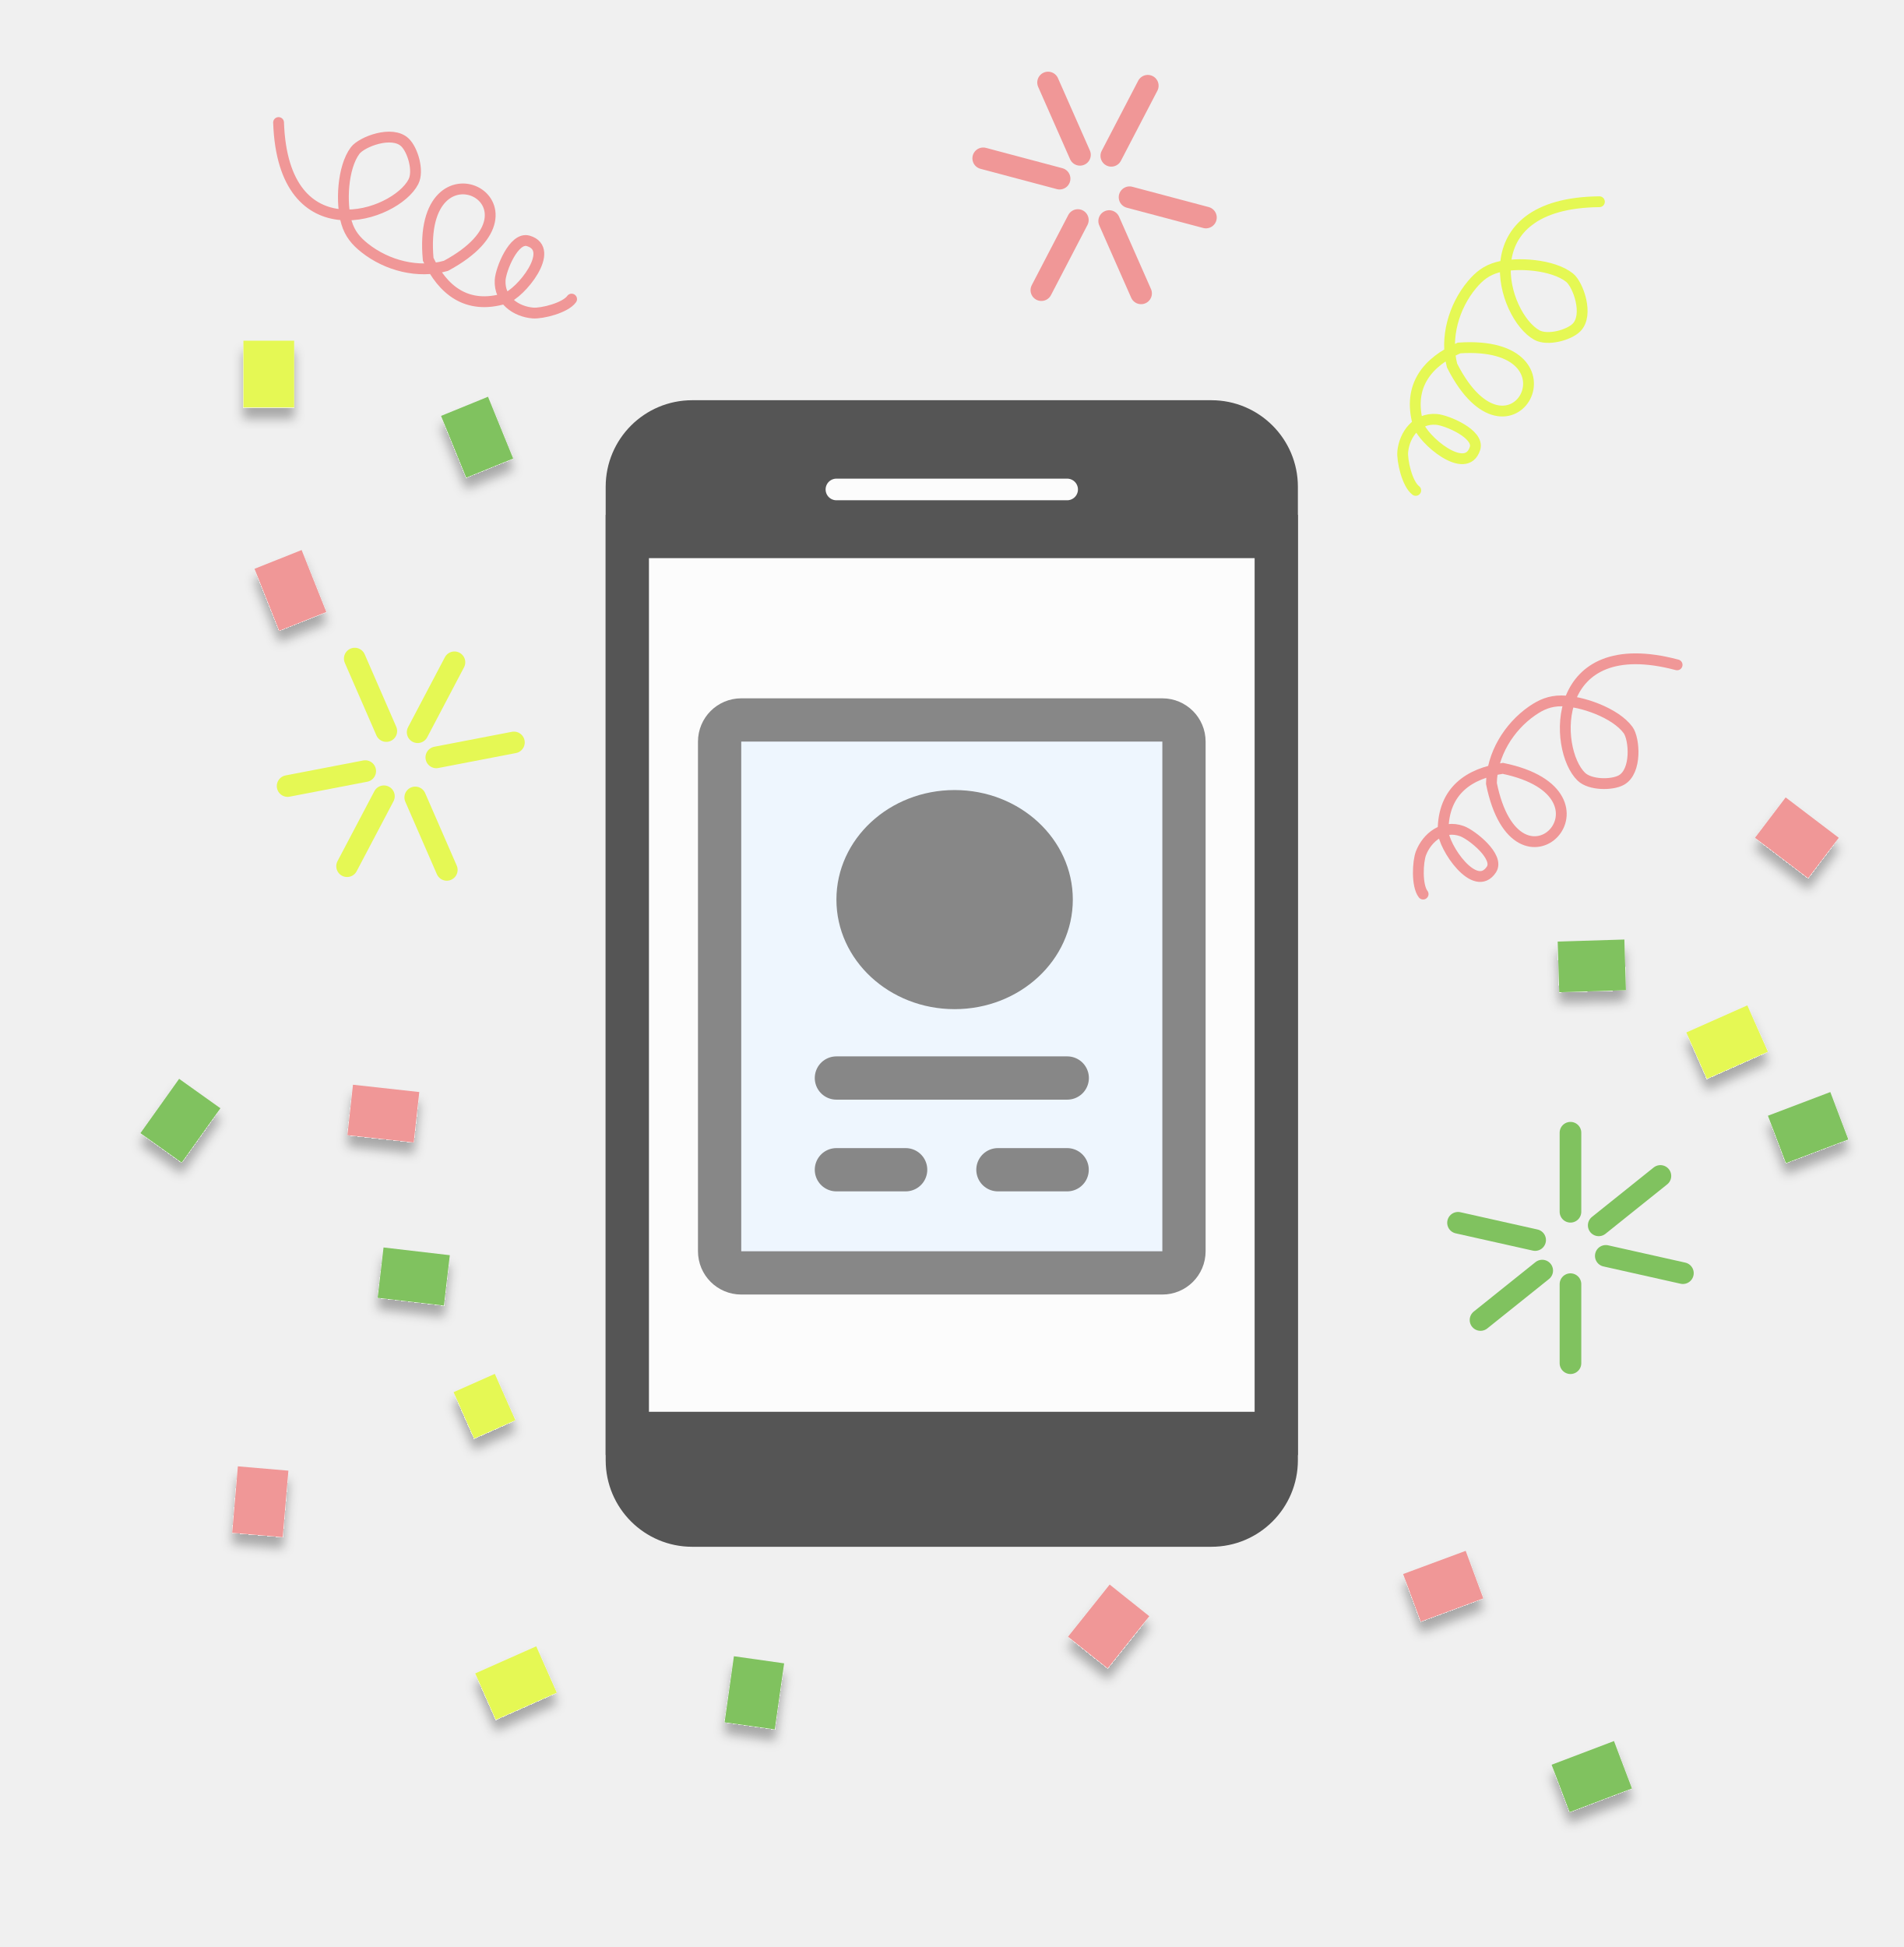
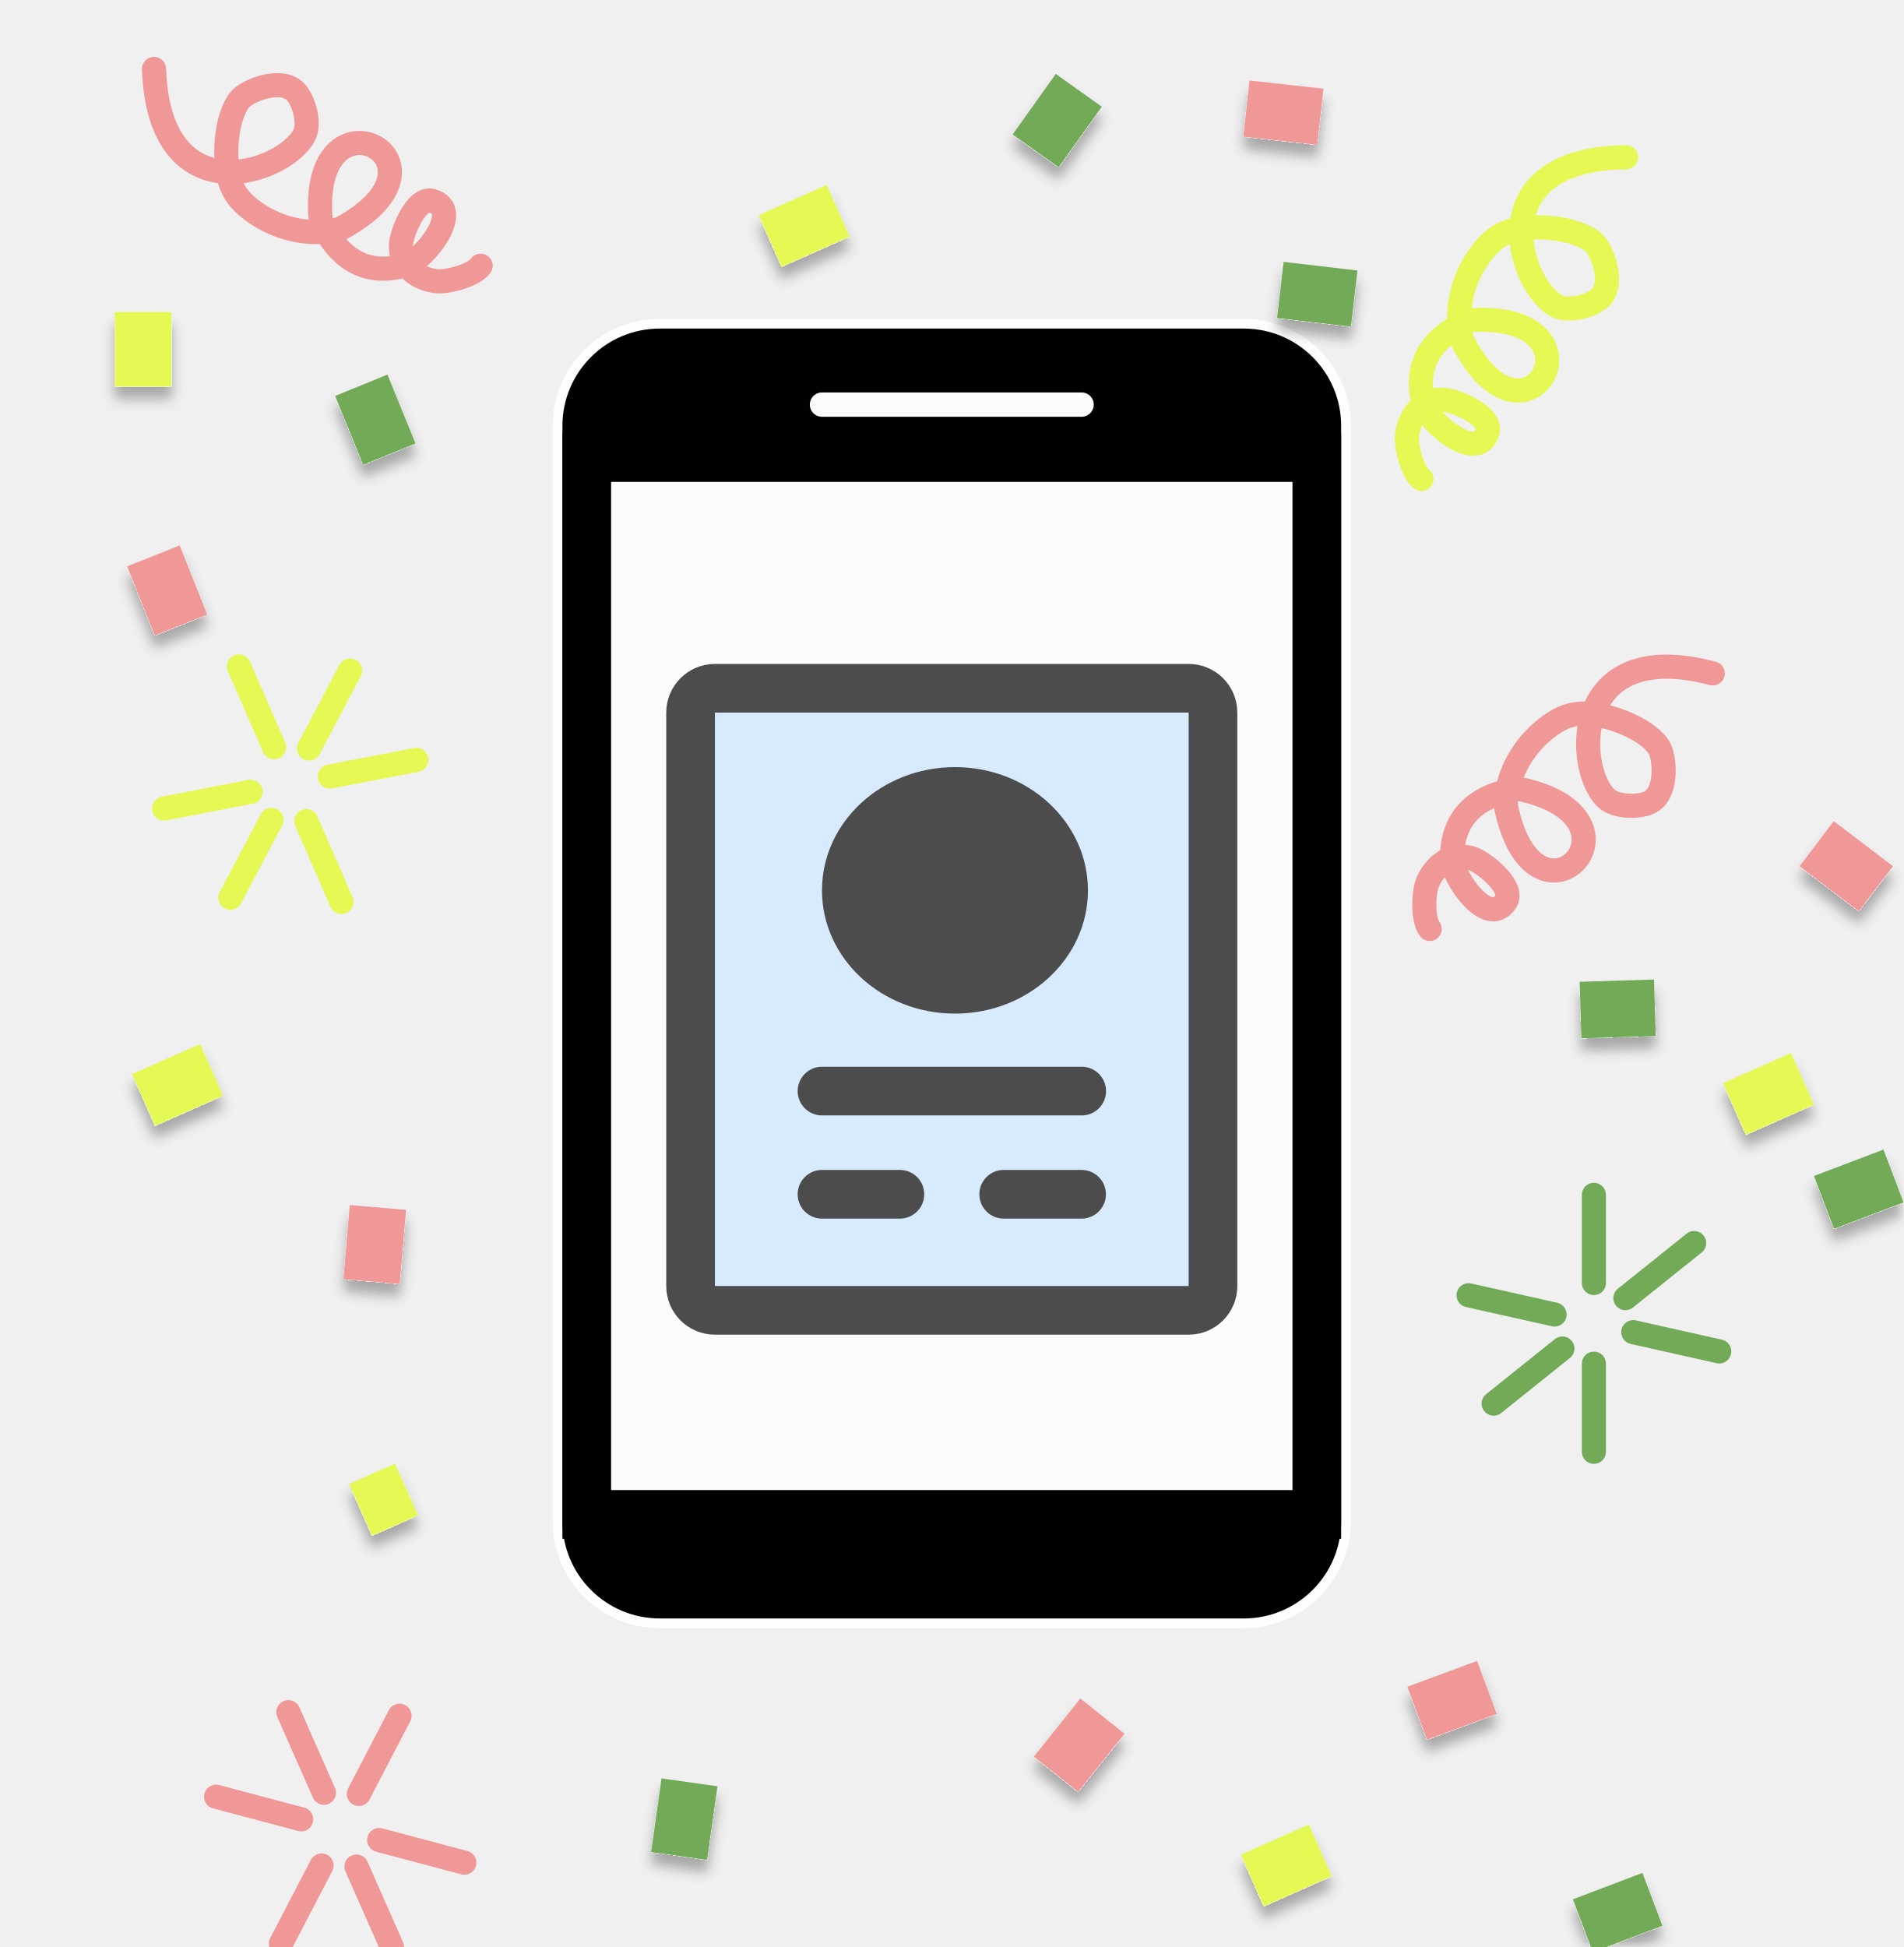
<svg xmlns="http://www.w3.org/2000/svg" width="88" height="90" viewBox="0 0 88 90" fill="none">
-   <rect x="29" y="19.5" width="30" height="51" rx="3" fill="#555555" stroke="#555555" stroke-width="2" />
-   <rect x="29" y="24.8" width="30" height="41.46" fill="#FCFCFC" stroke="#555555" stroke-width="2" />
-   <g opacity="0.7">
-     <rect x="33.267" y="33.28" width="21.467" height="25.56" rx="1" fill="#E8F3FF" stroke="#555555" stroke-width="2" />
-     <path d="M38.666 49.831H49.338" stroke="#555555" stroke-width="2" stroke-linecap="round" />
-     <path d="M38.666 54.071H41.867" stroke="#555555" stroke-width="2" stroke-linecap="round" />
-     <path d="M46.133 54.071H49.333" stroke="#555555" stroke-width="2" stroke-linecap="round" />
-     <ellipse cx="44.131" cy="41.584" rx="5.464" ry="5.064" fill="#555555" />
+   <g clip-path="url(#clip0_549_2438)">
+     <rect x="25.775" y="14.963" width="36.45" height="60.075" rx="4.725" fill="#010101" stroke="#FEFEFE" stroke-width="0.45" />
+     <rect x="27.125" y="21.15" width="33.75" height="48.854" fill="#FCFCFC" stroke="#010101" stroke-width="2.25" />
+     <g opacity="0.7">
+       <rect x="31.925" y="31.815" width="24.15" height="28.755" rx="1.125" fill="#C8E2FF" stroke="#010101" stroke-width="2.25" />
+       <path d="M38 50.435H50.006" stroke="#010101" stroke-width="2.25" stroke-linecap="round" />
+       <path d="M38 55.205H41.6" stroke="#010101" stroke-width="2.25" stroke-linecap="round" />
+       <path d="M46.4 55.205H50" stroke="#010101" stroke-width="2.25" stroke-linecap="round" />
+       <ellipse cx="44.147" cy="41.157" rx="6.147" ry="5.697" fill="#010101" />
+     </g>
+     <path d="M38 18.703H50" stroke="#FCFCFC" stroke-width="1.125" stroke-linecap="round" />
+     <g filter="url(#filter0_d_549_2438)">
+       <rect x="5.309" y="14.429" width="2.613" height="3.439" fill="#E5F854" />
+     </g>
+     <g filter="url(#filter1_d_549_2438)">
+       <rect x="5.88" y="26.181" width="2.613" height="3.439" transform="rotate(-21.7329 5.87988 26.1807)" fill="#F09797" />
+     </g>
+     <g filter="url(#filter2_d_549_2438)">
+       <rect x="68.285" y="76.775" width="2.613" height="3.439" transform="rotate(69.6598 68.2852 76.7749)" fill="#F09797" />
+     </g>
+     <g filter="url(#filter3_d_549_2438)">
+       <rect x="15.492" y="18.303" width="2.613" height="3.439" transform="rotate(-22.1798 15.4917 18.303)" fill="#72AA57" />
+     </g>
+     <g filter="url(#filter4_d_549_2438)">
+       <rect x="75.927" y="86.575" width="2.613" height="3.439" transform="rotate(69.213 75.927 86.5754)" fill="#72AA57" />
+     </g>
+     <g filter="url(#filter5_d_549_2438)">
+       <rect x="87.073" y="53.139" width="2.613" height="3.439" transform="rotate(69.213 87.0725 53.1387)" fill="#72AA57" />
+     </g>
+     <g filter="url(#filter6_d_549_2438)">
+       <rect x="76.462" y="45.279" width="2.613" height="3.439" transform="rotate(88.2582 76.4622 45.2795)" fill="#72AA57" />
+     </g>
+     <g filter="url(#filter7_d_549_2438)">
+       <rect x="83.191" y="40.04" width="2.613" height="3.439" transform="rotate(-52.7653 83.1912 40.0396)" fill="#F09797" />
+     </g>
+     <g filter="url(#filter8_d_549_2438)">
+       <rect x="49.942" y="78.512" width="2.613" height="3.439" transform="rotate(38.6275 49.9424 78.5122)" fill="#F09797" />
+     </g>
+     <g filter="url(#filter9_d_549_2438)">
+       <rect x="59.037" y="14.701" width="2.613" height="3.439" transform="rotate(-83.3508 59.0371 14.701)" fill="#72AA57" />
+     </g>
+     <g filter="url(#filter10_d_549_2438)">
+       <rect x="30.581" y="82.206" width="2.613" height="3.439" transform="rotate(8.04198 30.5813 82.2061)" fill="#72AA57" />
+     </g>
+     <g filter="url(#filter11_d_549_2438)">
+       <rect x="80.715" y="52.456" width="2.613" height="3.439" transform="rotate(-113.936 80.7148 52.4565)" fill="#E5F854" />
+     </g>
+     <g filter="url(#filter12_d_549_2438)">
+       <rect x="36.133" y="12.333" width="2.613" height="3.439" transform="rotate(-113.936 36.1326 12.3326)" fill="#E5F854" />
+     </g>
+     <g filter="url(#filter13_d_549_2438)">
+       <rect x="58.424" y="88.122" width="2.613" height="3.439" transform="rotate(-113.936 58.4236 88.1223)" fill="#E5F854" />
+     </g>
+     <g filter="url(#filter14_d_549_2438)">
+       <rect x="7.167" y="52.041" width="2.613" height="3.439" transform="rotate(-113.936 7.16724 52.0415)" fill="#E5F854" />
+     </g>
+     <g filter="url(#filter15_d_549_2438)">
+       <rect x="17.198" y="70.989" width="2.613" height="2.324" transform="rotate(-113.936 17.1982 70.989)" fill="#E5F854" />
+     </g>
+     <g filter="url(#filter16_d_549_2438)">
+       <rect x="48.94" y="7.733" width="2.613" height="3.439" transform="rotate(-144.522 48.9395 7.73315)" fill="#72AA57" />
+     </g>
+     <g filter="url(#filter17_d_549_2438)">
+       <rect x="18.479" y="59.352" width="2.613" height="3.439" transform="rotate(-175.107 18.479 59.3525)" fill="#F09797" />
+     </g>
+     <g filter="url(#filter18_d_549_2438)">
+       <rect x="57.478" y="6.319" width="2.613" height="3.439" transform="rotate(-83.7145 57.478 6.31934)" fill="#F09797" />
+     </g>
+     <path d="M75.175 7.268C68.373 7.335 70.182 13.178 71.958 14.14C72.506 14.437 73.591 14.147 73.989 13.756C74.646 13.109 74.076 11.528 73.637 11.18C72.782 10.5 70.921 10.37 69.923 10.647C69.36 10.803 68.981 11.098 68.608 11.545C67.668 12.671 67.213 14.275 67.583 15.707C70.596 21.658 74.518 14.36 67.942 14.803C66.348 15.512 65.282 16.725 65.835 18.723C66.052 19.509 68.299 21.439 68.766 19.979C69.002 19.238 67.317 18.525 66.777 18.482C65.749 18.402 65.133 19.274 65.045 20.131C64.996 20.602 65.268 21.808 65.712 22.141" stroke="#E5F854" stroke-width="1.115" stroke-linecap="round" />
+     <path d="M7.12 3.188C7.352 9.987 13.149 8.036 14.068 6.237C14.352 5.681 14.035 4.604 13.635 4.216C12.972 3.574 11.405 4.183 11.067 4.63C10.409 5.502 10.325 7.366 10.626 8.357C10.795 8.915 11.1 9.287 11.556 9.649C12.705 10.561 14.319 10.977 15.741 10.572C21.617 7.415 14.226 3.672 14.829 10.236C15.577 11.811 16.815 12.848 18.8 12.246C19.579 12.01 21.454 9.716 19.983 9.286C19.237 9.067 18.565 10.769 18.536 11.31C18.48 12.34 19.367 12.934 20.226 13.002C20.698 13.039 21.897 12.738 22.219 12.285" stroke="#F09797" stroke-width="1.115" stroke-linecap="round" />
+     <path d="M79.179 31.129C72.606 29.379 72.791 35.493 74.246 36.894C74.695 37.327 75.818 37.336 76.305 37.065C77.111 36.617 76.984 34.941 76.654 34.489C76.01 33.605 74.251 32.984 73.216 32.984C72.632 32.984 72.188 33.168 71.709 33.499C70.503 34.334 69.636 35.758 69.612 37.237C70.928 43.777 76.654 37.789 70.198 36.462C68.473 36.72 67.122 37.604 67.122 39.678C67.122 40.493 68.773 42.953 69.612 41.67C70.037 41.019 68.604 39.882 68.094 39.697C67.125 39.345 66.299 40.021 65.985 40.824C65.812 41.265 65.752 42.499 66.092 42.939" stroke="#F09797" stroke-width="1.115" stroke-linecap="round" />
+     <path d="M73.684 55.234V59.306" stroke="#72AA57" stroke-width="1.115" stroke-linecap="round" />
+     <path d="M78.319 57.46L75.14 60.006" stroke="#72AA57" stroke-width="1.115" stroke-linecap="round" />
+     <path d="M79.478 62.469L75.504 61.579" stroke="#72AA57" stroke-width="1.115" stroke-linecap="round" />
+     <path d="M73.684 63.036V67.108" stroke="#72AA57" stroke-width="1.115" stroke-linecap="round" />
+     <path d="M72.228 62.336L69.05 64.882" stroke="#72AA57" stroke-width="1.115" stroke-linecap="round" />
+     <path d="M71.865 60.763L67.891 59.873" stroke="#72AA57" stroke-width="1.115" stroke-linecap="round" />
+     <path d="M9.989 83.052L13.925 84.098" stroke="#F09797" stroke-width="1.115" stroke-linecap="round" />
+     <path d="M13.331 79.145L14.975 82.871" stroke="#F09797" stroke-width="1.115" stroke-linecap="round" />
+     <path d="M18.47 79.311L16.589 82.923" stroke="#F09797" stroke-width="1.115" stroke-linecap="round" />
+     <path d="M17.53 85.056L21.466 86.101" stroke="#F09797" stroke-width="1.115" stroke-linecap="round" />
+     <path d="M16.48 86.283L18.124 90.009" stroke="#F09797" stroke-width="1.115" stroke-linecap="round" />
+     <path d="M14.866 86.231L12.985 89.843" stroke="#F09797" stroke-width="1.115" stroke-linecap="round" />
+     <path d="M11.045 30.806L12.671 34.54" stroke="#E5F854" stroke-width="1.115" stroke-linecap="round" />
+     <path d="M16.183 30.996L14.285 34.599" stroke="#E5F854" stroke-width="1.115" stroke-linecap="round" />
+     <path d="M19.246 35.126L15.247 35.896" stroke="#E5F854" stroke-width="1.115" stroke-linecap="round" />
+     <path d="M14.161 37.959L15.787 41.693" stroke="#E5F854" stroke-width="1.115" stroke-linecap="round" />
+     <path d="M12.547 37.899L10.649 41.502" stroke="#E5F854" stroke-width="1.115" stroke-linecap="round" />
+     <path d="M11.585 36.602L7.586 37.373" stroke="#E5F854" stroke-width="1.115" stroke-linecap="round" />
  </g>
-   <path d="M38.667 22.625H49.333" stroke="#FCFCFC" stroke-linecap="round" />
-   <path d="M77.531 30.733C71.633 29.163 71.799 34.648 73.105 35.905C73.508 36.293 74.515 36.302 74.953 36.059C75.676 35.657 75.561 34.153 75.265 33.747C74.688 32.955 73.11 32.398 72.181 32.398C71.657 32.398 71.258 32.562 70.829 32.859C69.747 33.609 68.969 34.886 68.947 36.213C70.128 42.081 75.265 36.708 69.473 35.517C67.925 35.75 66.713 36.543 66.713 38.403C66.713 39.134 68.194 41.341 68.947 40.191C69.329 39.606 68.043 38.586 67.586 38.42C66.716 38.105 65.975 38.711 65.693 39.432C65.538 39.827 65.485 40.935 65.789 41.329" stroke="#F09797" stroke-width="0.5" stroke-linecap="round" />
-   <path d="M73.939 9.325C67.835 9.384 69.459 14.627 71.052 15.49C71.544 15.757 72.517 15.496 72.874 15.145C73.464 14.565 72.953 13.146 72.559 12.834C71.791 12.224 70.121 12.108 69.226 12.356C68.721 12.495 68.381 12.761 68.046 13.162C67.203 14.172 66.794 15.611 67.127 16.896C69.83 22.236 73.349 15.687 67.448 16.085C66.019 16.721 65.062 17.809 65.558 19.602C65.753 20.307 67.77 22.039 68.188 20.729C68.4 20.064 66.888 19.424 66.404 19.386C65.481 19.314 64.929 20.096 64.849 20.865C64.806 21.288 65.049 22.37 65.448 22.669" stroke="#E5F854" stroke-width="0.5" stroke-linecap="round" />
-   <path d="M12.878 5.664C13.087 11.764 18.288 10.013 19.112 8.399C19.367 7.9 19.083 6.934 18.723 6.586C18.129 6.01 16.723 6.556 16.42 6.957C15.829 7.74 15.754 9.412 16.024 10.301C16.175 10.802 16.449 11.136 16.858 11.46C17.889 12.279 19.337 12.652 20.613 12.289C25.886 9.456 19.253 6.098 19.795 11.987C20.466 13.401 21.577 14.331 23.358 13.791C24.057 13.579 25.739 11.521 24.42 11.134C23.75 10.938 23.147 12.465 23.121 12.951C23.071 13.875 23.866 14.408 24.637 14.469C25.061 14.502 26.136 14.232 26.425 13.826" stroke="#F09797" stroke-width="0.5" stroke-linecap="round" />
-   <g filter="url(#filter0_d_549_2438)">
-     <rect x="11.253" y="15.749" width="2.345" height="3.085" fill="#E5F854" />
-   </g>
-   <g filter="url(#filter1_d_549_2438)">
-     <rect x="11.766" y="26.293" width="2.345" height="3.085" transform="rotate(-21.7329 11.7656 26.2932)" fill="#F09797" />
-   </g>
-   <g filter="url(#filter2_d_549_2438)">
-     <rect x="67.757" y="71.687" width="2.345" height="3.085" transform="rotate(69.6598 67.7568 71.6873)" fill="#F09797" />
-   </g>
-   <g filter="url(#filter3_d_549_2438)">
-     <rect x="20.389" y="19.225" width="2.345" height="3.085" transform="rotate(-22.1798 20.3894 19.2251)" fill="#80C25F" />
-   </g>
-   <g filter="url(#filter4_d_549_2438)">
-     <rect x="74.613" y="80.481" width="2.345" height="3.085" transform="rotate(69.213 74.6133 80.4805)" fill="#80C25F" />
-   </g>
-   <g filter="url(#filter5_d_549_2438)">
-     <rect x="84.613" y="50.48" width="2.345" height="3.085" transform="rotate(69.213 84.6133 50.4805)" fill="#80C25F" />
-   </g>
-   <g filter="url(#filter6_d_549_2438)">
-     <rect x="75.094" y="43.429" width="2.345" height="3.085" transform="rotate(88.2582 75.0935 43.429)" fill="#80C25F" />
-   </g>
-   <g filter="url(#filter7_d_549_2438)">
-     <rect x="81.131" y="38.727" width="2.345" height="3.085" transform="rotate(-52.7653 81.1309 38.7275)" fill="#F09797" />
-   </g>
-   <g filter="url(#filter8_d_549_2438)">
-     <rect x="51.299" y="73.246" width="2.345" height="3.085" transform="rotate(38.6275 51.2993 73.2461)" fill="#F09797" />
-   </g>
-   <g filter="url(#filter9_d_549_2438)">
-     <rect x="17.459" y="59.993" width="2.345" height="3.085" transform="rotate(-83.3508 17.4592 59.9934)" fill="#80C25F" />
-   </g>
-   <g filter="url(#filter10_d_549_2438)">
-     <rect x="33.928" y="76.56" width="2.345" height="3.085" transform="rotate(8.04198 33.9282 76.5603)" fill="#80C25F" />
-   </g>
-   <g filter="url(#filter11_d_549_2438)">
-     <rect x="78.909" y="49.868" width="2.345" height="3.085" transform="rotate(-113.936 78.9089 49.8684)" fill="#E5F854" />
-   </g>
-   <g filter="url(#filter12_d_549_2438)">
-     <rect x="22.921" y="79.496" width="2.345" height="3.085" transform="rotate(-113.936 22.9207 79.4961)" fill="#E5F854" />
-   </g>
-   <g filter="url(#filter13_d_549_2438)">
-     <rect x="21.921" y="66.496" width="2.345" height="2.085" transform="rotate(-113.936 21.9207 66.4961)" fill="#E5F854" />
-   </g>
-   <g filter="url(#filter14_d_549_2438)">
-     <rect x="8.399" y="53.742" width="2.345" height="3.085" transform="rotate(-144.522 8.39941 53.7417)" fill="#80C25F" />
-   </g>
-   <g filter="url(#filter15_d_549_2438)">
-     <rect x="13.07" y="71.056" width="2.345" height="3.085" transform="rotate(-175.107 13.0698 71.0557)" fill="#F09797" />
-   </g>
-   <g filter="url(#filter16_d_549_2438)">
-     <rect x="16.061" y="52.473" width="2.345" height="3.085" transform="rotate(-83.7145 16.0605 52.4731)" fill="#F09797" />
-   </g>
-   <path d="M72.601 52.36V56.014" stroke="#80C25F" stroke-linecap="round" />
-   <path d="M76.759 54.358L73.907 56.642" stroke="#80C25F" stroke-linecap="round" />
-   <path d="M77.799 58.852L74.234 58.053" stroke="#80C25F" stroke-linecap="round" />
-   <path d="M72.601 59.36V63.014" stroke="#80C25F" stroke-linecap="round" />
-   <path d="M71.295 58.733L68.443 61.017" stroke="#80C25F" stroke-linecap="round" />
-   <path d="M70.968 57.321L67.403 56.523" stroke="#80C25F" stroke-linecap="round" />
-   <path d="M45.453 7.319L48.984 8.258" stroke="#F09797" stroke-linecap="round" />
-   <path d="M48.451 3.814L49.926 7.157" stroke="#F09797" stroke-linecap="round" />
-   <path d="M53.061 3.963L51.374 7.203" stroke="#F09797" stroke-linecap="round" />
-   <path d="M52.218 9.117L55.749 10.055" stroke="#F09797" stroke-linecap="round" />
-   <path d="M51.276 10.218L52.751 13.561" stroke="#F09797" stroke-linecap="round" />
-   <path d="M49.828 10.171L48.141 13.412" stroke="#F09797" stroke-linecap="round" />
-   <path d="M16.4 30.443L17.859 33.793" stroke="#E5F854" stroke-linecap="round" />
-   <path d="M21.009 30.614L19.307 33.847" stroke="#E5F854" stroke-linecap="round" />
-   <path d="M23.758 34.319L20.17 35.01" stroke="#E5F854" stroke-linecap="round" />
-   <path d="M19.196 36.861L20.655 40.211" stroke="#E5F854" stroke-linecap="round" />
-   <path d="M17.748 36.807L16.045 40.04" stroke="#E5F854" stroke-linecap="round" />
-   <path d="M16.884 35.644L13.296 36.335" stroke="#E5F854" stroke-linecap="round" />
  <defs>
-     <filter id="filter0_d_549_2438" x="10.753" y="15.749" width="3.345" height="4.085" filterUnits="userSpaceOnUse" color-interpolation-filters="sRGB">
-       <feFlood flood-opacity="0" result="BackgroundImageFix" />
-       <feColorMatrix in="SourceAlpha" type="matrix" values="0 0 0 0 0 0 0 0 0 0 0 0 0 0 0 0 0 0 127 0" result="hardAlpha" />
-       <feOffset dy="0.5" />
-       <feGaussianBlur stdDeviation="0.25" />
-       <feComposite in2="hardAlpha" operator="out" />
-       <feColorMatrix type="matrix" values="0 0 0 0 0 0 0 0 0 0 0 0 0 0 0 0 0 0 0.3 0" />
-       <feBlend mode="normal" in2="BackgroundImageFix" result="effect1_dropShadow_549_2438" />
-       <feBlend mode="normal" in="SourceGraphic" in2="effect1_dropShadow_549_2438" result="shape" />
-     </filter>
-     <filter id="filter1_d_549_2438" x="11.266" y="25.425" width="4.321" height="4.734" filterUnits="userSpaceOnUse" color-interpolation-filters="sRGB">
-       <feFlood flood-opacity="0" result="BackgroundImageFix" />
-       <feColorMatrix in="SourceAlpha" type="matrix" values="0 0 0 0 0 0 0 0 0 0 0 0 0 0 0 0 0 0 127 0" result="hardAlpha" />
-       <feOffset dy="0.5" />
-       <feGaussianBlur stdDeviation="0.25" />
-       <feComposite in2="hardAlpha" operator="out" />
-       <feColorMatrix type="matrix" values="0 0 0 0 0 0 0 0 0 0 0 0 0 0 0 0 0 0 0.3 0" />
-       <feBlend mode="normal" in2="BackgroundImageFix" result="effect1_dropShadow_549_2438" />
-       <feBlend mode="normal" in="SourceGraphic" in2="effect1_dropShadow_549_2438" result="shape" />
-     </filter>
-     <filter id="filter2_d_549_2438" x="64.364" y="71.687" width="4.708" height="4.271" filterUnits="userSpaceOnUse" color-interpolation-filters="sRGB">
-       <feFlood flood-opacity="0" result="BackgroundImageFix" />
-       <feColorMatrix in="SourceAlpha" type="matrix" values="0 0 0 0 0 0 0 0 0 0 0 0 0 0 0 0 0 0 127 0" result="hardAlpha" />
-       <feOffset dy="0.5" />
-       <feGaussianBlur stdDeviation="0.25" />
-       <feComposite in2="hardAlpha" operator="out" />
-       <feColorMatrix type="matrix" values="0 0 0 0 0 0 0 0 0 0 0 0 0 0 0 0 0 0 0.3 0" />
-       <feBlend mode="normal" in2="BackgroundImageFix" result="effect1_dropShadow_549_2438" />
-       <feBlend mode="normal" in="SourceGraphic" in2="effect1_dropShadow_549_2438" result="shape" />
-     </filter>
-     <filter id="filter3_d_549_2438" x="19.889" y="18.34" width="4.336" height="4.742" filterUnits="userSpaceOnUse" color-interpolation-filters="sRGB">
-       <feFlood flood-opacity="0" result="BackgroundImageFix" />
-       <feColorMatrix in="SourceAlpha" type="matrix" values="0 0 0 0 0 0 0 0 0 0 0 0 0 0 0 0 0 0 127 0" result="hardAlpha" />
-       <feOffset dy="0.5" />
-       <feGaussianBlur stdDeviation="0.25" />
-       <feComposite in2="hardAlpha" operator="out" />
-       <feColorMatrix type="matrix" values="0 0 0 0 0 0 0 0 0 0 0 0 0 0 0 0 0 0 0.3 0" />
-       <feBlend mode="normal" in2="BackgroundImageFix" result="effect1_dropShadow_549_2438" />
-       <feBlend mode="normal" in="SourceGraphic" in2="effect1_dropShadow_549_2438" result="shape" />
-     </filter>
-     <filter id="filter4_d_549_2438" x="71.229" y="80.481" width="4.716" height="4.287" filterUnits="userSpaceOnUse" color-interpolation-filters="sRGB">
-       <feFlood flood-opacity="0" result="BackgroundImageFix" />
-       <feColorMatrix in="SourceAlpha" type="matrix" values="0 0 0 0 0 0 0 0 0 0 0 0 0 0 0 0 0 0 127 0" result="hardAlpha" />
-       <feOffset dy="0.5" />
-       <feGaussianBlur stdDeviation="0.25" />
-       <feComposite in2="hardAlpha" operator="out" />
-       <feColorMatrix type="matrix" values="0 0 0 0 0 0 0 0 0 0 0 0 0 0 0 0 0 0 0.3 0" />
-       <feBlend mode="normal" in2="BackgroundImageFix" result="effect1_dropShadow_549_2438" />
-       <feBlend mode="normal" in="SourceGraphic" in2="effect1_dropShadow_549_2438" result="shape" />
-     </filter>
-     <filter id="filter5_d_549_2438" x="81.229" y="50.48" width="4.716" height="4.287" filterUnits="userSpaceOnUse" color-interpolation-filters="sRGB">
-       <feFlood flood-opacity="0" result="BackgroundImageFix" />
-       <feColorMatrix in="SourceAlpha" type="matrix" values="0 0 0 0 0 0 0 0 0 0 0 0 0 0 0 0 0 0 127 0" result="hardAlpha" />
-       <feOffset dy="0.5" />
-       <feGaussianBlur stdDeviation="0.25" />
-       <feComposite in2="hardAlpha" operator="out" />
-       <feColorMatrix type="matrix" values="0 0 0 0 0 0 0 0 0 0 0 0 0 0 0 0 0 0 0.3 0" />
-       <feBlend mode="normal" in2="BackgroundImageFix" result="effect1_dropShadow_549_2438" />
-       <feBlend mode="normal" in="SourceGraphic" in2="effect1_dropShadow_549_2438" result="shape" />
-     </filter>
-     <filter id="filter6_d_549_2438" x="71.51" y="43.429" width="4.155" height="3.438" filterUnits="userSpaceOnUse" color-interpolation-filters="sRGB">
-       <feFlood flood-opacity="0" result="BackgroundImageFix" />
-       <feColorMatrix in="SourceAlpha" type="matrix" values="0 0 0 0 0 0 0 0 0 0 0 0 0 0 0 0 0 0 127 0" result="hardAlpha" />
-       <feOffset dy="0.5" />
-       <feGaussianBlur stdDeviation="0.25" />
-       <feComposite in2="hardAlpha" operator="out" />
-       <feColorMatrix type="matrix" values="0 0 0 0 0 0 0 0 0 0 0 0 0 0 0 0 0 0 0.3 0" />
-       <feBlend mode="normal" in2="BackgroundImageFix" result="effect1_dropShadow_549_2438" />
-       <feBlend mode="normal" in="SourceGraphic" in2="effect1_dropShadow_549_2438" result="shape" />
-     </filter>
-     <filter id="filter7_d_549_2438" x="80.631" y="36.861" width="4.875" height="4.733" filterUnits="userSpaceOnUse" color-interpolation-filters="sRGB">
-       <feFlood flood-opacity="0" result="BackgroundImageFix" />
-       <feColorMatrix in="SourceAlpha" type="matrix" values="0 0 0 0 0 0 0 0 0 0 0 0 0 0 0 0 0 0 127 0" result="hardAlpha" />
-       <feOffset dy="0.5" />
-       <feGaussianBlur stdDeviation="0.25" />
-       <feComposite in2="hardAlpha" operator="out" />
-       <feColorMatrix type="matrix" values="0 0 0 0 0 0 0 0 0 0 0 0 0 0 0 0 0 0 0.3 0" />
-       <feBlend mode="normal" in2="BackgroundImageFix" result="effect1_dropShadow_549_2438" />
-       <feBlend mode="normal" in="SourceGraphic" in2="effect1_dropShadow_549_2438" result="shape" />
-     </filter>
-     <filter id="filter8_d_549_2438" x="48.873" y="73.246" width="4.758" height="4.874" filterUnits="userSpaceOnUse" color-interpolation-filters="sRGB">
-       <feFlood flood-opacity="0" result="BackgroundImageFix" />
-       <feColorMatrix in="SourceAlpha" type="matrix" values="0 0 0 0 0 0 0 0 0 0 0 0 0 0 0 0 0 0 127 0" result="hardAlpha" />
-       <feOffset dy="0.5" />
-       <feGaussianBlur stdDeviation="0.25" />
-       <feComposite in2="hardAlpha" operator="out" />
-       <feColorMatrix type="matrix" values="0 0 0 0 0 0 0 0 0 0 0 0 0 0 0 0 0 0 0.3 0" />
-       <feBlend mode="normal" in2="BackgroundImageFix" result="effect1_dropShadow_549_2438" />
-       <feBlend mode="normal" in="SourceGraphic" in2="effect1_dropShadow_549_2438" result="shape" />
-     </filter>
-     <filter id="filter9_d_549_2438" x="16.959" y="57.665" width="4.336" height="3.686" filterUnits="userSpaceOnUse" color-interpolation-filters="sRGB">
-       <feFlood flood-opacity="0" result="BackgroundImageFix" />
-       <feColorMatrix in="SourceAlpha" type="matrix" values="0 0 0 0 0 0 0 0 0 0 0 0 0 0 0 0 0 0 127 0" result="hardAlpha" />
-       <feOffset dy="0.5" />
-       <feGaussianBlur stdDeviation="0.25" />
-       <feComposite in2="hardAlpha" operator="out" />
-       <feColorMatrix type="matrix" values="0 0 0 0 0 0 0 0 0 0 0 0 0 0 0 0 0 0 0.3 0" />
-       <feBlend mode="normal" in2="BackgroundImageFix" result="effect1_dropShadow_549_2438" />
-       <feBlend mode="normal" in="SourceGraphic" in2="effect1_dropShadow_549_2438" result="shape" />
-     </filter>
-     <filter id="filter10_d_549_2438" x="32.997" y="76.56" width="3.753" height="4.383" filterUnits="userSpaceOnUse" color-interpolation-filters="sRGB">
-       <feFlood flood-opacity="0" result="BackgroundImageFix" />
-       <feColorMatrix in="SourceAlpha" type="matrix" values="0 0 0 0 0 0 0 0 0 0 0 0 0 0 0 0 0 0 127 0" result="hardAlpha" />
-       <feOffset dy="0.5" />
-       <feGaussianBlur stdDeviation="0.25" />
-       <feComposite in2="hardAlpha" operator="out" />
-       <feColorMatrix type="matrix" values="0 0 0 0 0 0 0 0 0 0 0 0 0 0 0 0 0 0 0.3 0" />
-       <feBlend mode="normal" in2="BackgroundImageFix" result="effect1_dropShadow_549_2438" />
-       <feBlend mode="normal" in="SourceGraphic" in2="effect1_dropShadow_549_2438" result="shape" />
-     </filter>
-     <filter id="filter11_d_549_2438" x="77.457" y="46.474" width="4.771" height="4.395" filterUnits="userSpaceOnUse" color-interpolation-filters="sRGB">
-       <feFlood flood-opacity="0" result="BackgroundImageFix" />
-       <feColorMatrix in="SourceAlpha" type="matrix" values="0 0 0 0 0 0 0 0 0 0 0 0 0 0 0 0 0 0 127 0" result="hardAlpha" />
-       <feOffset dy="0.5" />
-       <feGaussianBlur stdDeviation="0.25" />
-       <feComposite in2="hardAlpha" operator="out" />
-       <feColorMatrix type="matrix" values="0 0 0 0 0 0 0 0 0 0 0 0 0 0 0 0 0 0 0.3 0" />
-       <feBlend mode="normal" in2="BackgroundImageFix" result="effect1_dropShadow_549_2438" />
-       <feBlend mode="normal" in="SourceGraphic" in2="effect1_dropShadow_549_2438" result="shape" />
-     </filter>
-     <filter id="filter12_d_549_2438" x="21.469" y="76.101" width="4.771" height="4.395" filterUnits="userSpaceOnUse" color-interpolation-filters="sRGB">
-       <feFlood flood-opacity="0" result="BackgroundImageFix" />
-       <feColorMatrix in="SourceAlpha" type="matrix" values="0 0 0 0 0 0 0 0 0 0 0 0 0 0 0 0 0 0 127 0" result="hardAlpha" />
-       <feOffset dy="0.5" />
-       <feGaussianBlur stdDeviation="0.25" />
-       <feComposite in2="hardAlpha" operator="out" />
-       <feColorMatrix type="matrix" values="0 0 0 0 0 0 0 0 0 0 0 0 0 0 0 0 0 0 0.3 0" />
-       <feBlend mode="normal" in2="BackgroundImageFix" result="effect1_dropShadow_549_2438" />
-       <feBlend mode="normal" in="SourceGraphic" in2="effect1_dropShadow_549_2438" result="shape" />
-     </filter>
-     <filter id="filter13_d_549_2438" x="20.469" y="63.507" width="3.857" height="3.989" filterUnits="userSpaceOnUse" color-interpolation-filters="sRGB">
-       <feFlood flood-opacity="0" result="BackgroundImageFix" />
-       <feColorMatrix in="SourceAlpha" type="matrix" values="0 0 0 0 0 0 0 0 0 0 0 0 0 0 0 0 0 0 127 0" result="hardAlpha" />
-       <feOffset dy="0.5" />
-       <feGaussianBlur stdDeviation="0.25" />
-       <feComposite in2="hardAlpha" operator="out" />
-       <feColorMatrix type="matrix" values="0 0 0 0 0 0 0 0 0 0 0 0 0 0 0 0 0 0 0.3 0" />
-       <feBlend mode="normal" in2="BackgroundImageFix" result="effect1_dropShadow_549_2438" />
-       <feBlend mode="normal" in="SourceGraphic" in2="effect1_dropShadow_549_2438" result="shape" />
-     </filter>
-     <filter id="filter14_d_549_2438" x="5.99" y="49.868" width="4.7" height="4.873" filterUnits="userSpaceOnUse" color-interpolation-filters="sRGB">
-       <feFlood flood-opacity="0" result="BackgroundImageFix" />
-       <feColorMatrix in="SourceAlpha" type="matrix" values="0 0 0 0 0 0 0 0 0 0 0 0 0 0 0 0 0 0 127 0" result="hardAlpha" />
-       <feOffset dy="0.5" />
-       <feGaussianBlur stdDeviation="0.25" />
-       <feComposite in2="hardAlpha" operator="out" />
-       <feColorMatrix type="matrix" values="0 0 0 0 0 0 0 0 0 0 0 0 0 0 0 0 0 0 0.3 0" />
-       <feBlend mode="normal" in2="BackgroundImageFix" result="effect1_dropShadow_549_2438" />
-       <feBlend mode="normal" in="SourceGraphic" in2="effect1_dropShadow_549_2438" result="shape" />
-     </filter>
-     <filter id="filter15_d_549_2438" x="10.234" y="67.782" width="3.599" height="4.274" filterUnits="userSpaceOnUse" color-interpolation-filters="sRGB">
-       <feFlood flood-opacity="0" result="BackgroundImageFix" />
-       <feColorMatrix in="SourceAlpha" type="matrix" values="0 0 0 0 0 0 0 0 0 0 0 0 0 0 0 0 0 0 127 0" result="hardAlpha" />
-       <feOffset dy="0.5" />
-       <feGaussianBlur stdDeviation="0.25" />
-       <feComposite in2="hardAlpha" operator="out" />
-       <feColorMatrix type="matrix" values="0 0 0 0 0 0 0 0 0 0 0 0 0 0 0 0 0 0 0.3 0" />
-       <feBlend mode="normal" in2="BackgroundImageFix" result="effect1_dropShadow_549_2438" />
-       <feBlend mode="normal" in="SourceGraphic" in2="effect1_dropShadow_549_2438" result="shape" />
-     </filter>
-     <filter id="filter16_d_549_2438" x="15.56" y="50.143" width="4.323" height="3.668" filterUnits="userSpaceOnUse" color-interpolation-filters="sRGB">
-       <feFlood flood-opacity="0" result="BackgroundImageFix" />
-       <feColorMatrix in="SourceAlpha" type="matrix" values="0 0 0 0 0 0 0 0 0 0 0 0 0 0 0 0 0 0 127 0" result="hardAlpha" />
-       <feOffset dy="0.5" />
-       <feGaussianBlur stdDeviation="0.25" />
-       <feComposite in2="hardAlpha" operator="out" />
-       <feColorMatrix type="matrix" values="0 0 0 0 0 0 0 0 0 0 0 0 0 0 0 0 0 0 0.3 0" />
-       <feBlend mode="normal" in2="BackgroundImageFix" result="effect1_dropShadow_549_2438" />
-       <feBlend mode="normal" in="SourceGraphic" in2="effect1_dropShadow_549_2438" result="shape" />
-     </filter>
+     <filter id="filter0_d_549_2438" x="4.752" y="14.429" width="3.728" height="4.553" filterUnits="userSpaceOnUse" color-interpolation-filters="sRGB">
+       <feFlood flood-opacity="0" result="BackgroundImageFix" />
+       <feColorMatrix in="SourceAlpha" type="matrix" values="0 0 0 0 0 0 0 0 0 0 0 0 0 0 0 0 0 0 127 0" result="hardAlpha" />
+       <feOffset dy="0.557" />
+       <feGaussianBlur stdDeviation="0.279" />
+       <feComposite in2="hardAlpha" operator="out" />
+       <feColorMatrix type="matrix" values="0 0 0 0 0 0 0 0 0 0 0 0 0 0 0 0 0 0 0.3 0" />
+       <feBlend mode="normal" in2="BackgroundImageFix" result="effect1_dropShadow_549_2438" />
+       <feBlend mode="normal" in="SourceGraphic" in2="effect1_dropShadow_549_2438" result="shape" />
+     </filter>
+     <filter id="filter1_d_549_2438" x="5.323" y="25.213" width="4.815" height="5.276" filterUnits="userSpaceOnUse" color-interpolation-filters="sRGB">
+       <feFlood flood-opacity="0" result="BackgroundImageFix" />
+       <feColorMatrix in="SourceAlpha" type="matrix" values="0 0 0 0 0 0 0 0 0 0 0 0 0 0 0 0 0 0 127 0" result="hardAlpha" />
+       <feOffset dy="0.557" />
+       <feGaussianBlur stdDeviation="0.279" />
+       <feComposite in2="hardAlpha" operator="out" />
+       <feColorMatrix type="matrix" values="0 0 0 0 0 0 0 0 0 0 0 0 0 0 0 0 0 0 0.3 0" />
+       <feBlend mode="normal" in2="BackgroundImageFix" result="effect1_dropShadow_549_2438" />
+       <feBlend mode="normal" in="SourceGraphic" in2="effect1_dropShadow_549_2438" result="shape" />
+     </filter>
+     <filter id="filter2_d_549_2438" x="64.504" y="76.775" width="5.247" height="4.76" filterUnits="userSpaceOnUse" color-interpolation-filters="sRGB">
+       <feFlood flood-opacity="0" result="BackgroundImageFix" />
+       <feColorMatrix in="SourceAlpha" type="matrix" values="0 0 0 0 0 0 0 0 0 0 0 0 0 0 0 0 0 0 127 0" result="hardAlpha" />
+       <feOffset dy="0.557" />
+       <feGaussianBlur stdDeviation="0.279" />
+       <feComposite in2="hardAlpha" operator="out" />
+       <feColorMatrix type="matrix" values="0 0 0 0 0 0 0 0 0 0 0 0 0 0 0 0 0 0 0.3 0" />
+       <feBlend mode="normal" in2="BackgroundImageFix" result="effect1_dropShadow_549_2438" />
+       <feBlend mode="normal" in="SourceGraphic" in2="effect1_dropShadow_549_2438" result="shape" />
+     </filter>
+     <filter id="filter3_d_549_2438" x="14.934" y="17.316" width="4.833" height="5.285" filterUnits="userSpaceOnUse" color-interpolation-filters="sRGB">
+       <feFlood flood-opacity="0" result="BackgroundImageFix" />
+       <feColorMatrix in="SourceAlpha" type="matrix" values="0 0 0 0 0 0 0 0 0 0 0 0 0 0 0 0 0 0 127 0" result="hardAlpha" />
+       <feOffset dy="0.557" />
+       <feGaussianBlur stdDeviation="0.279" />
+       <feComposite in2="hardAlpha" operator="out" />
+       <feColorMatrix type="matrix" values="0 0 0 0 0 0 0 0 0 0 0 0 0 0 0 0 0 0 0.3 0" />
+       <feBlend mode="normal" in2="BackgroundImageFix" result="effect1_dropShadow_549_2438" />
+       <feBlend mode="normal" in="SourceGraphic" in2="effect1_dropShadow_549_2438" result="shape" />
+     </filter>
+     <filter id="filter4_d_549_2438" x="72.155" y="86.575" width="5.257" height="4.778" filterUnits="userSpaceOnUse" color-interpolation-filters="sRGB">
+       <feFlood flood-opacity="0" result="BackgroundImageFix" />
+       <feColorMatrix in="SourceAlpha" type="matrix" values="0 0 0 0 0 0 0 0 0 0 0 0 0 0 0 0 0 0 127 0" result="hardAlpha" />
+       <feOffset dy="0.557" />
+       <feGaussianBlur stdDeviation="0.279" />
+       <feComposite in2="hardAlpha" operator="out" />
+       <feColorMatrix type="matrix" values="0 0 0 0 0 0 0 0 0 0 0 0 0 0 0 0 0 0 0.3 0" />
+       <feBlend mode="normal" in2="BackgroundImageFix" result="effect1_dropShadow_549_2438" />
+       <feBlend mode="normal" in="SourceGraphic" in2="effect1_dropShadow_549_2438" result="shape" />
+     </filter>
+     <filter id="filter5_d_549_2438" x="83.3" y="53.139" width="5.257" height="4.778" filterUnits="userSpaceOnUse" color-interpolation-filters="sRGB">
+       <feFlood flood-opacity="0" result="BackgroundImageFix" />
+       <feColorMatrix in="SourceAlpha" type="matrix" values="0 0 0 0 0 0 0 0 0 0 0 0 0 0 0 0 0 0 127 0" result="hardAlpha" />
+       <feOffset dy="0.557" />
+       <feGaussianBlur stdDeviation="0.279" />
+       <feComposite in2="hardAlpha" operator="out" />
+       <feColorMatrix type="matrix" values="0 0 0 0 0 0 0 0 0 0 0 0 0 0 0 0 0 0 0.3 0" />
+       <feBlend mode="normal" in2="BackgroundImageFix" result="effect1_dropShadow_549_2438" />
+       <feBlend mode="normal" in="SourceGraphic" in2="effect1_dropShadow_549_2438" result="shape" />
+     </filter>
+     <filter id="filter6_d_549_2438" x="72.468" y="45.279" width="4.631" height="3.831" filterUnits="userSpaceOnUse" color-interpolation-filters="sRGB">
+       <feFlood flood-opacity="0" result="BackgroundImageFix" />
+       <feColorMatrix in="SourceAlpha" type="matrix" values="0 0 0 0 0 0 0 0 0 0 0 0 0 0 0 0 0 0 127 0" result="hardAlpha" />
+       <feOffset dy="0.557" />
+       <feGaussianBlur stdDeviation="0.279" />
+       <feComposite in2="hardAlpha" operator="out" />
+       <feColorMatrix type="matrix" values="0 0 0 0 0 0 0 0 0 0 0 0 0 0 0 0 0 0 0.3 0" />
+       <feBlend mode="normal" in2="BackgroundImageFix" result="effect1_dropShadow_549_2438" />
+       <feBlend mode="normal" in="SourceGraphic" in2="effect1_dropShadow_549_2438" result="shape" />
+     </filter>
+     <filter id="filter7_d_549_2438" x="82.634" y="37.959" width="5.434" height="5.276" filterUnits="userSpaceOnUse" color-interpolation-filters="sRGB">
+       <feFlood flood-opacity="0" result="BackgroundImageFix" />
+       <feColorMatrix in="SourceAlpha" type="matrix" values="0 0 0 0 0 0 0 0 0 0 0 0 0 0 0 0 0 0 127 0" result="hardAlpha" />
+       <feOffset dy="0.557" />
+       <feGaussianBlur stdDeviation="0.279" />
+       <feComposite in2="hardAlpha" operator="out" />
+       <feColorMatrix type="matrix" values="0 0 0 0 0 0 0 0 0 0 0 0 0 0 0 0 0 0 0.3 0" />
+       <feBlend mode="normal" in2="BackgroundImageFix" result="effect1_dropShadow_549_2438" />
+       <feBlend mode="normal" in="SourceGraphic" in2="effect1_dropShadow_549_2438" result="shape" />
+     </filter>
+     <filter id="filter8_d_549_2438" x="47.239" y="78.512" width="5.303" height="5.432" filterUnits="userSpaceOnUse" color-interpolation-filters="sRGB">
+       <feFlood flood-opacity="0" result="BackgroundImageFix" />
+       <feColorMatrix in="SourceAlpha" type="matrix" values="0 0 0 0 0 0 0 0 0 0 0 0 0 0 0 0 0 0 127 0" result="hardAlpha" />
+       <feOffset dy="0.557" />
+       <feGaussianBlur stdDeviation="0.279" />
+       <feComposite in2="hardAlpha" operator="out" />
+       <feColorMatrix type="matrix" values="0 0 0 0 0 0 0 0 0 0 0 0 0 0 0 0 0 0 0.3 0" />
+       <feBlend mode="normal" in2="BackgroundImageFix" result="effect1_dropShadow_549_2438" />
+       <feBlend mode="normal" in="SourceGraphic" in2="effect1_dropShadow_549_2438" result="shape" />
+     </filter>
+     <filter id="filter9_d_549_2438" x="58.48" y="12.105" width="4.833" height="4.108" filterUnits="userSpaceOnUse" color-interpolation-filters="sRGB">
+       <feFlood flood-opacity="0" result="BackgroundImageFix" />
+       <feColorMatrix in="SourceAlpha" type="matrix" values="0 0 0 0 0 0 0 0 0 0 0 0 0 0 0 0 0 0 127 0" result="hardAlpha" />
+       <feOffset dy="0.557" />
+       <feGaussianBlur stdDeviation="0.279" />
+       <feComposite in2="hardAlpha" operator="out" />
+       <feColorMatrix type="matrix" values="0 0 0 0 0 0 0 0 0 0 0 0 0 0 0 0 0 0 0.3 0" />
+       <feBlend mode="normal" in2="BackgroundImageFix" result="effect1_dropShadow_549_2438" />
+       <feBlend mode="normal" in="SourceGraphic" in2="effect1_dropShadow_549_2438" result="shape" />
+     </filter>
+     <filter id="filter10_d_549_2438" x="29.543" y="82.206" width="4.183" height="4.885" filterUnits="userSpaceOnUse" color-interpolation-filters="sRGB">
+       <feFlood flood-opacity="0" result="BackgroundImageFix" />
+       <feColorMatrix in="SourceAlpha" type="matrix" values="0 0 0 0 0 0 0 0 0 0 0 0 0 0 0 0 0 0 127 0" result="hardAlpha" />
+       <feOffset dy="0.557" />
+       <feGaussianBlur stdDeviation="0.279" />
+       <feComposite in2="hardAlpha" operator="out" />
+       <feColorMatrix type="matrix" values="0 0 0 0 0 0 0 0 0 0 0 0 0 0 0 0 0 0 0.3 0" />
+       <feBlend mode="normal" in2="BackgroundImageFix" result="effect1_dropShadow_549_2438" />
+       <feBlend mode="normal" in="SourceGraphic" in2="effect1_dropShadow_549_2438" result="shape" />
+     </filter>
+     <filter id="filter11_d_549_2438" x="79.097" y="48.673" width="5.318" height="4.898" filterUnits="userSpaceOnUse" color-interpolation-filters="sRGB">
+       <feFlood flood-opacity="0" result="BackgroundImageFix" />
+       <feColorMatrix in="SourceAlpha" type="matrix" values="0 0 0 0 0 0 0 0 0 0 0 0 0 0 0 0 0 0 127 0" result="hardAlpha" />
+       <feOffset dy="0.557" />
+       <feGaussianBlur stdDeviation="0.279" />
+       <feComposite in2="hardAlpha" operator="out" />
+       <feColorMatrix type="matrix" values="0 0 0 0 0 0 0 0 0 0 0 0 0 0 0 0 0 0 0.3 0" />
+       <feBlend mode="normal" in2="BackgroundImageFix" result="effect1_dropShadow_549_2438" />
+       <feBlend mode="normal" in="SourceGraphic" in2="effect1_dropShadow_549_2438" result="shape" />
+     </filter>
+     <filter id="filter12_d_549_2438" x="34.515" y="8.549" width="5.318" height="4.898" filterUnits="userSpaceOnUse" color-interpolation-filters="sRGB">
+       <feFlood flood-opacity="0" result="BackgroundImageFix" />
+       <feColorMatrix in="SourceAlpha" type="matrix" values="0 0 0 0 0 0 0 0 0 0 0 0 0 0 0 0 0 0 127 0" result="hardAlpha" />
+       <feOffset dy="0.557" />
+       <feGaussianBlur stdDeviation="0.279" />
+       <feComposite in2="hardAlpha" operator="out" />
+       <feColorMatrix type="matrix" values="0 0 0 0 0 0 0 0 0 0 0 0 0 0 0 0 0 0 0.3 0" />
+       <feBlend mode="normal" in2="BackgroundImageFix" result="effect1_dropShadow_549_2438" />
+       <feBlend mode="normal" in="SourceGraphic" in2="effect1_dropShadow_549_2438" result="shape" />
+     </filter>
+     <filter id="filter13_d_549_2438" x="56.806" y="84.339" width="5.318" height="4.898" filterUnits="userSpaceOnUse" color-interpolation-filters="sRGB">
+       <feFlood flood-opacity="0" result="BackgroundImageFix" />
+       <feColorMatrix in="SourceAlpha" type="matrix" values="0 0 0 0 0 0 0 0 0 0 0 0 0 0 0 0 0 0 127 0" result="hardAlpha" />
+       <feOffset dy="0.557" />
+       <feGaussianBlur stdDeviation="0.279" />
+       <feComposite in2="hardAlpha" operator="out" />
+       <feColorMatrix type="matrix" values="0 0 0 0 0 0 0 0 0 0 0 0 0 0 0 0 0 0 0.3 0" />
+       <feBlend mode="normal" in2="BackgroundImageFix" result="effect1_dropShadow_549_2438" />
+       <feBlend mode="normal" in="SourceGraphic" in2="effect1_dropShadow_549_2438" result="shape" />
+     </filter>
+     <filter id="filter14_d_549_2438" x="5.55" y="48.258" width="5.318" height="4.898" filterUnits="userSpaceOnUse" color-interpolation-filters="sRGB">
+       <feFlood flood-opacity="0" result="BackgroundImageFix" />
+       <feColorMatrix in="SourceAlpha" type="matrix" values="0 0 0 0 0 0 0 0 0 0 0 0 0 0 0 0 0 0 127 0" result="hardAlpha" />
+       <feOffset dy="0.557" />
+       <feGaussianBlur stdDeviation="0.279" />
+       <feComposite in2="hardAlpha" operator="out" />
+       <feColorMatrix type="matrix" values="0 0 0 0 0 0 0 0 0 0 0 0 0 0 0 0 0 0 0.3 0" />
+       <feBlend mode="normal" in2="BackgroundImageFix" result="effect1_dropShadow_549_2438" />
+       <feBlend mode="normal" in="SourceGraphic" in2="effect1_dropShadow_549_2438" result="shape" />
+     </filter>
+     <filter id="filter15_d_549_2438" x="15.581" y="67.657" width="4.299" height="4.446" filterUnits="userSpaceOnUse" color-interpolation-filters="sRGB">
+       <feFlood flood-opacity="0" result="BackgroundImageFix" />
+       <feColorMatrix in="SourceAlpha" type="matrix" values="0 0 0 0 0 0 0 0 0 0 0 0 0 0 0 0 0 0 127 0" result="hardAlpha" />
+       <feOffset dy="0.557" />
+       <feGaussianBlur stdDeviation="0.279" />
+       <feComposite in2="hardAlpha" operator="out" />
+       <feColorMatrix type="matrix" values="0 0 0 0 0 0 0 0 0 0 0 0 0 0 0 0 0 0 0.3 0" />
+       <feBlend mode="normal" in2="BackgroundImageFix" result="effect1_dropShadow_549_2438" />
+       <feBlend mode="normal" in="SourceGraphic" in2="effect1_dropShadow_549_2438" result="shape" />
+     </filter>
+     <filter id="filter16_d_549_2438" x="46.254" y="3.416" width="5.239" height="5.431" filterUnits="userSpaceOnUse" color-interpolation-filters="sRGB">
+       <feFlood flood-opacity="0" result="BackgroundImageFix" />
+       <feColorMatrix in="SourceAlpha" type="matrix" values="0 0 0 0 0 0 0 0 0 0 0 0 0 0 0 0 0 0 127 0" result="hardAlpha" />
+       <feOffset dy="0.557" />
+       <feGaussianBlur stdDeviation="0.279" />
+       <feComposite in2="hardAlpha" operator="out" />
+       <feColorMatrix type="matrix" values="0 0 0 0 0 0 0 0 0 0 0 0 0 0 0 0 0 0 0.3 0" />
+       <feBlend mode="normal" in2="BackgroundImageFix" result="effect1_dropShadow_549_2438" />
+       <feBlend mode="normal" in="SourceGraphic" in2="effect1_dropShadow_549_2438" result="shape" />
+     </filter>
+     <filter id="filter17_d_549_2438" x="15.318" y="55.704" width="4.012" height="4.763" filterUnits="userSpaceOnUse" color-interpolation-filters="sRGB">
+       <feFlood flood-opacity="0" result="BackgroundImageFix" />
+       <feColorMatrix in="SourceAlpha" type="matrix" values="0 0 0 0 0 0 0 0 0 0 0 0 0 0 0 0 0 0 127 0" result="hardAlpha" />
+       <feOffset dy="0.557" />
+       <feGaussianBlur stdDeviation="0.279" />
+       <feComposite in2="hardAlpha" operator="out" />
+       <feColorMatrix type="matrix" values="0 0 0 0 0 0 0 0 0 0 0 0 0 0 0 0 0 0 0.3 0" />
+       <feBlend mode="normal" in2="BackgroundImageFix" result="effect1_dropShadow_549_2438" />
+       <feBlend mode="normal" in="SourceGraphic" in2="effect1_dropShadow_549_2438" result="shape" />
+     </filter>
+     <filter id="filter18_d_549_2438" x="56.921" y="3.722" width="4.819" height="4.089" filterUnits="userSpaceOnUse" color-interpolation-filters="sRGB">
+       <feFlood flood-opacity="0" result="BackgroundImageFix" />
+       <feColorMatrix in="SourceAlpha" type="matrix" values="0 0 0 0 0 0 0 0 0 0 0 0 0 0 0 0 0 0 127 0" result="hardAlpha" />
+       <feOffset dy="0.557" />
+       <feGaussianBlur stdDeviation="0.279" />
+       <feComposite in2="hardAlpha" operator="out" />
+       <feColorMatrix type="matrix" values="0 0 0 0 0 0 0 0 0 0 0 0 0 0 0 0 0 0 0.3 0" />
+       <feBlend mode="normal" in2="BackgroundImageFix" result="effect1_dropShadow_549_2438" />
+       <feBlend mode="normal" in="SourceGraphic" in2="effect1_dropShadow_549_2438" result="shape" />
+     </filter>
+     <clipPath id="clip0_549_2438">
+       <rect width="88" height="90" fill="white" />
+     </clipPath>
  </defs>
</svg>
